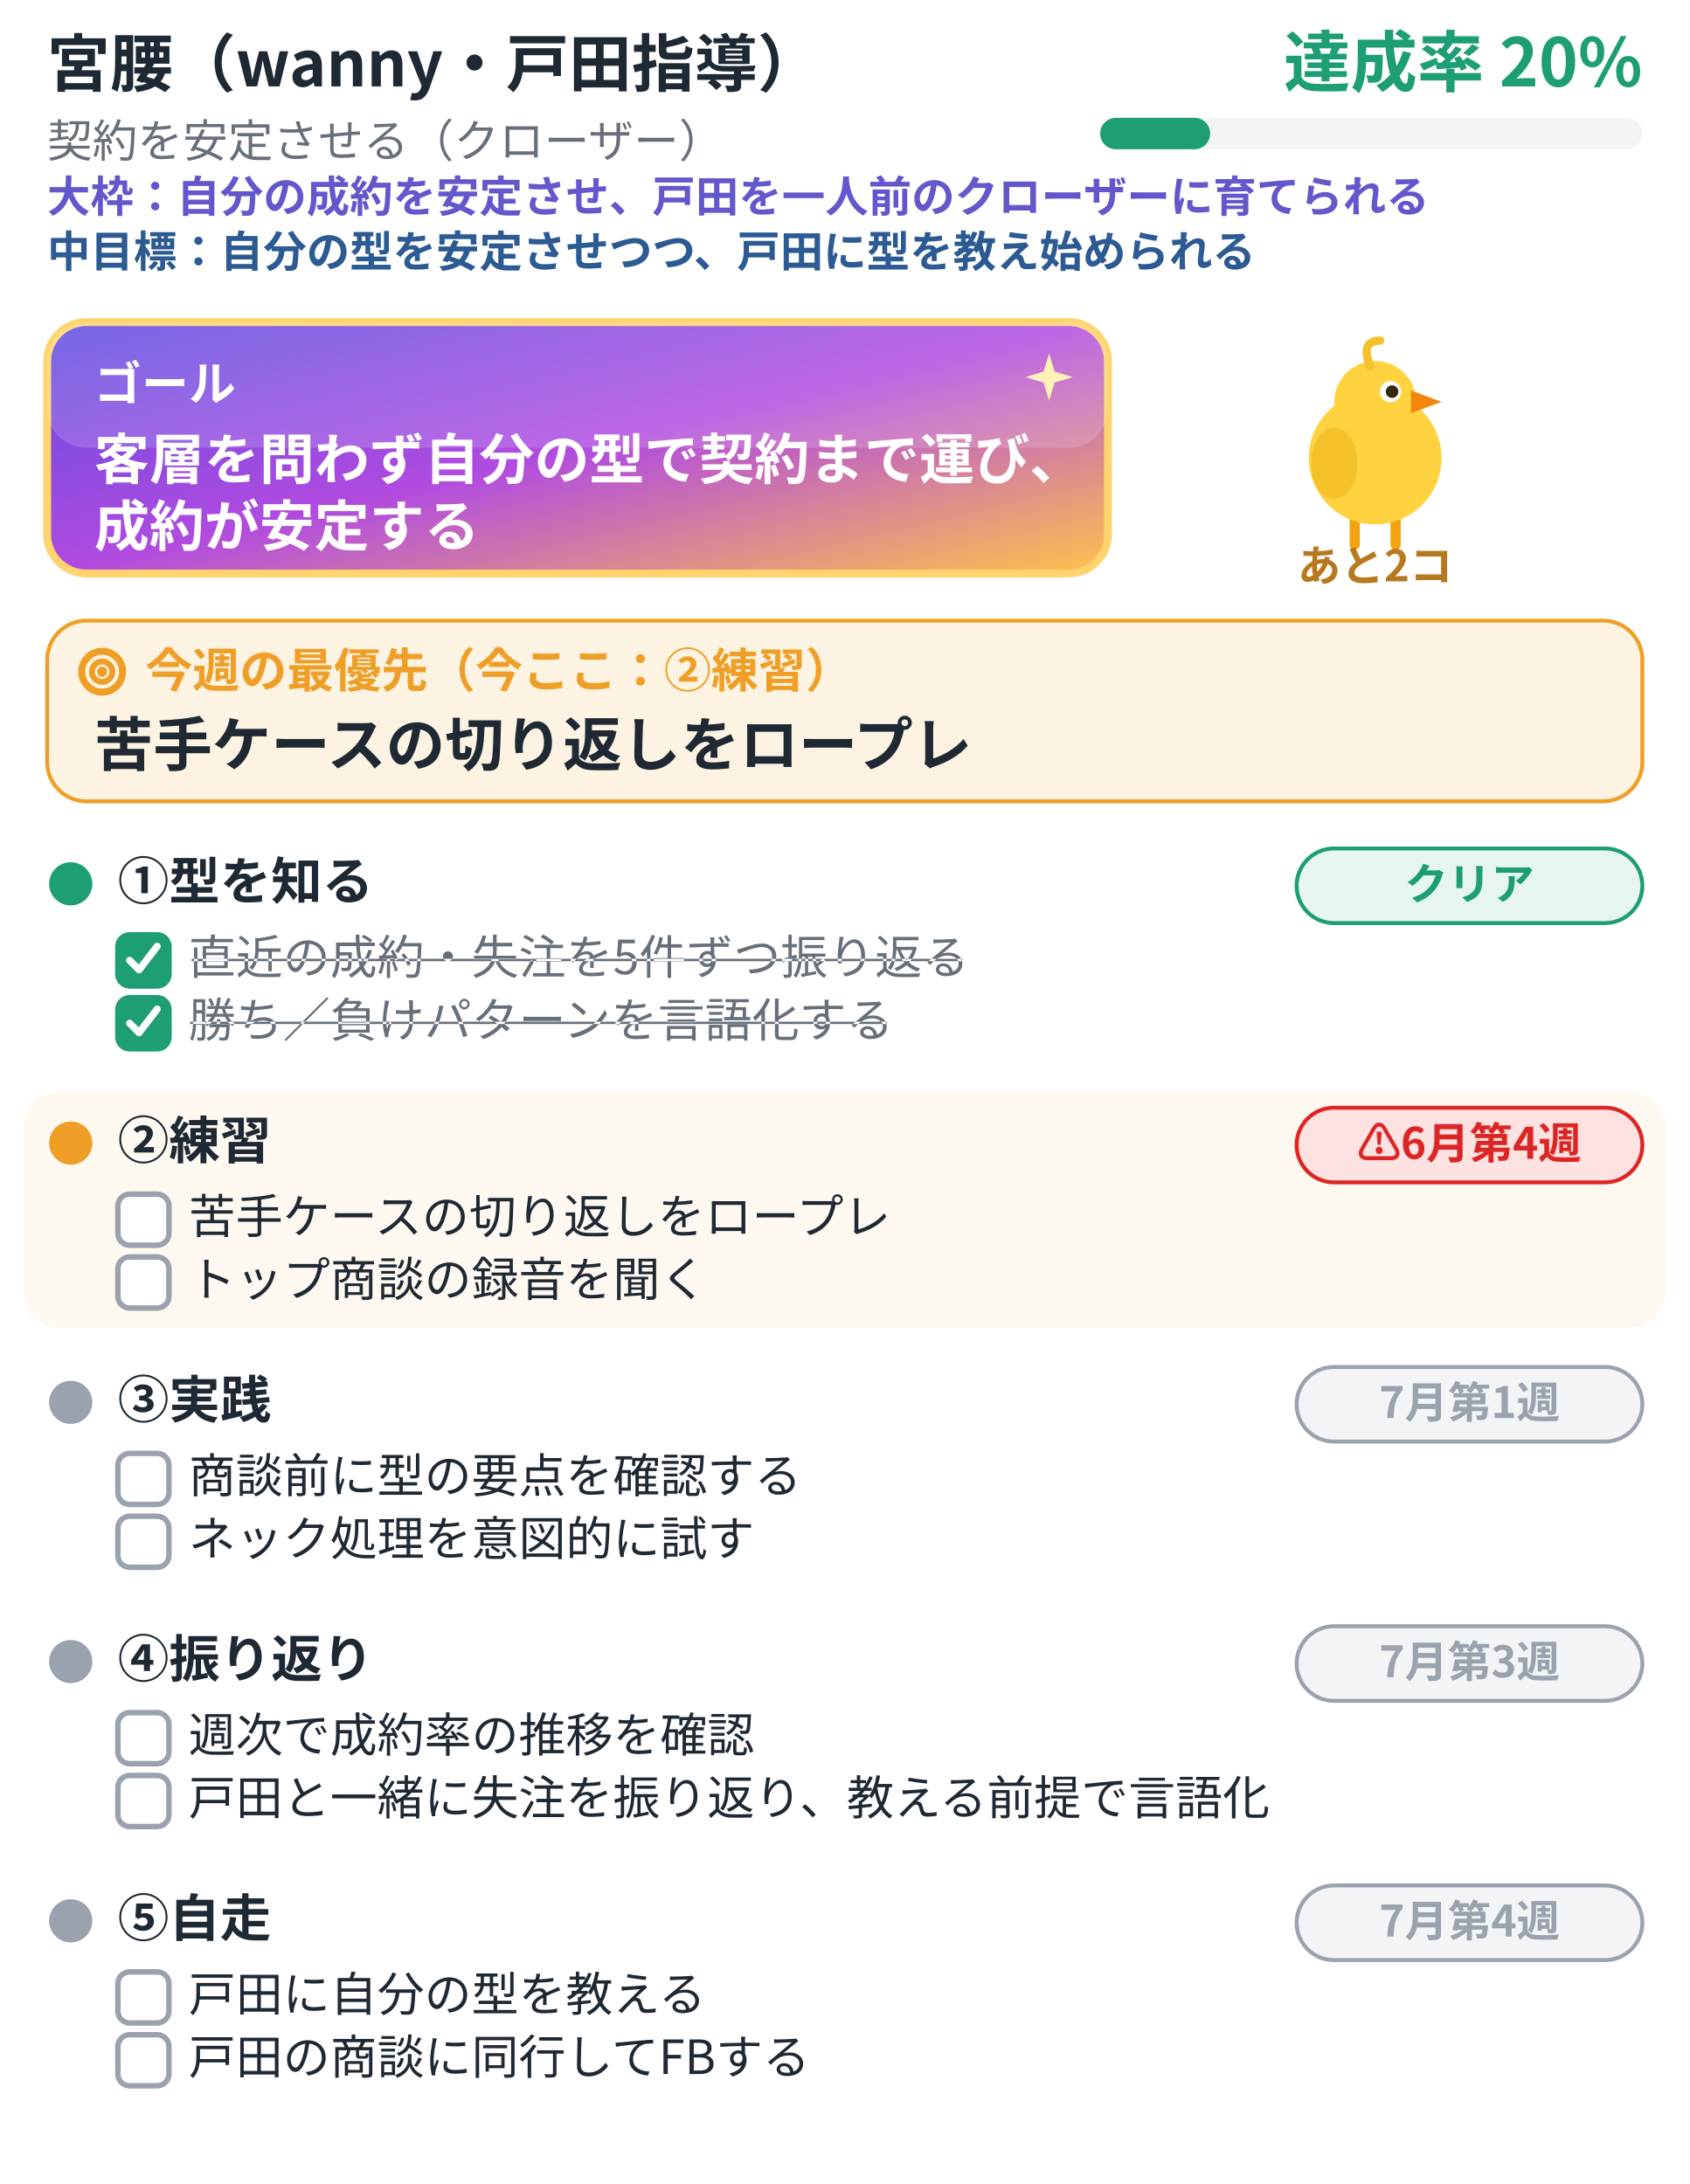
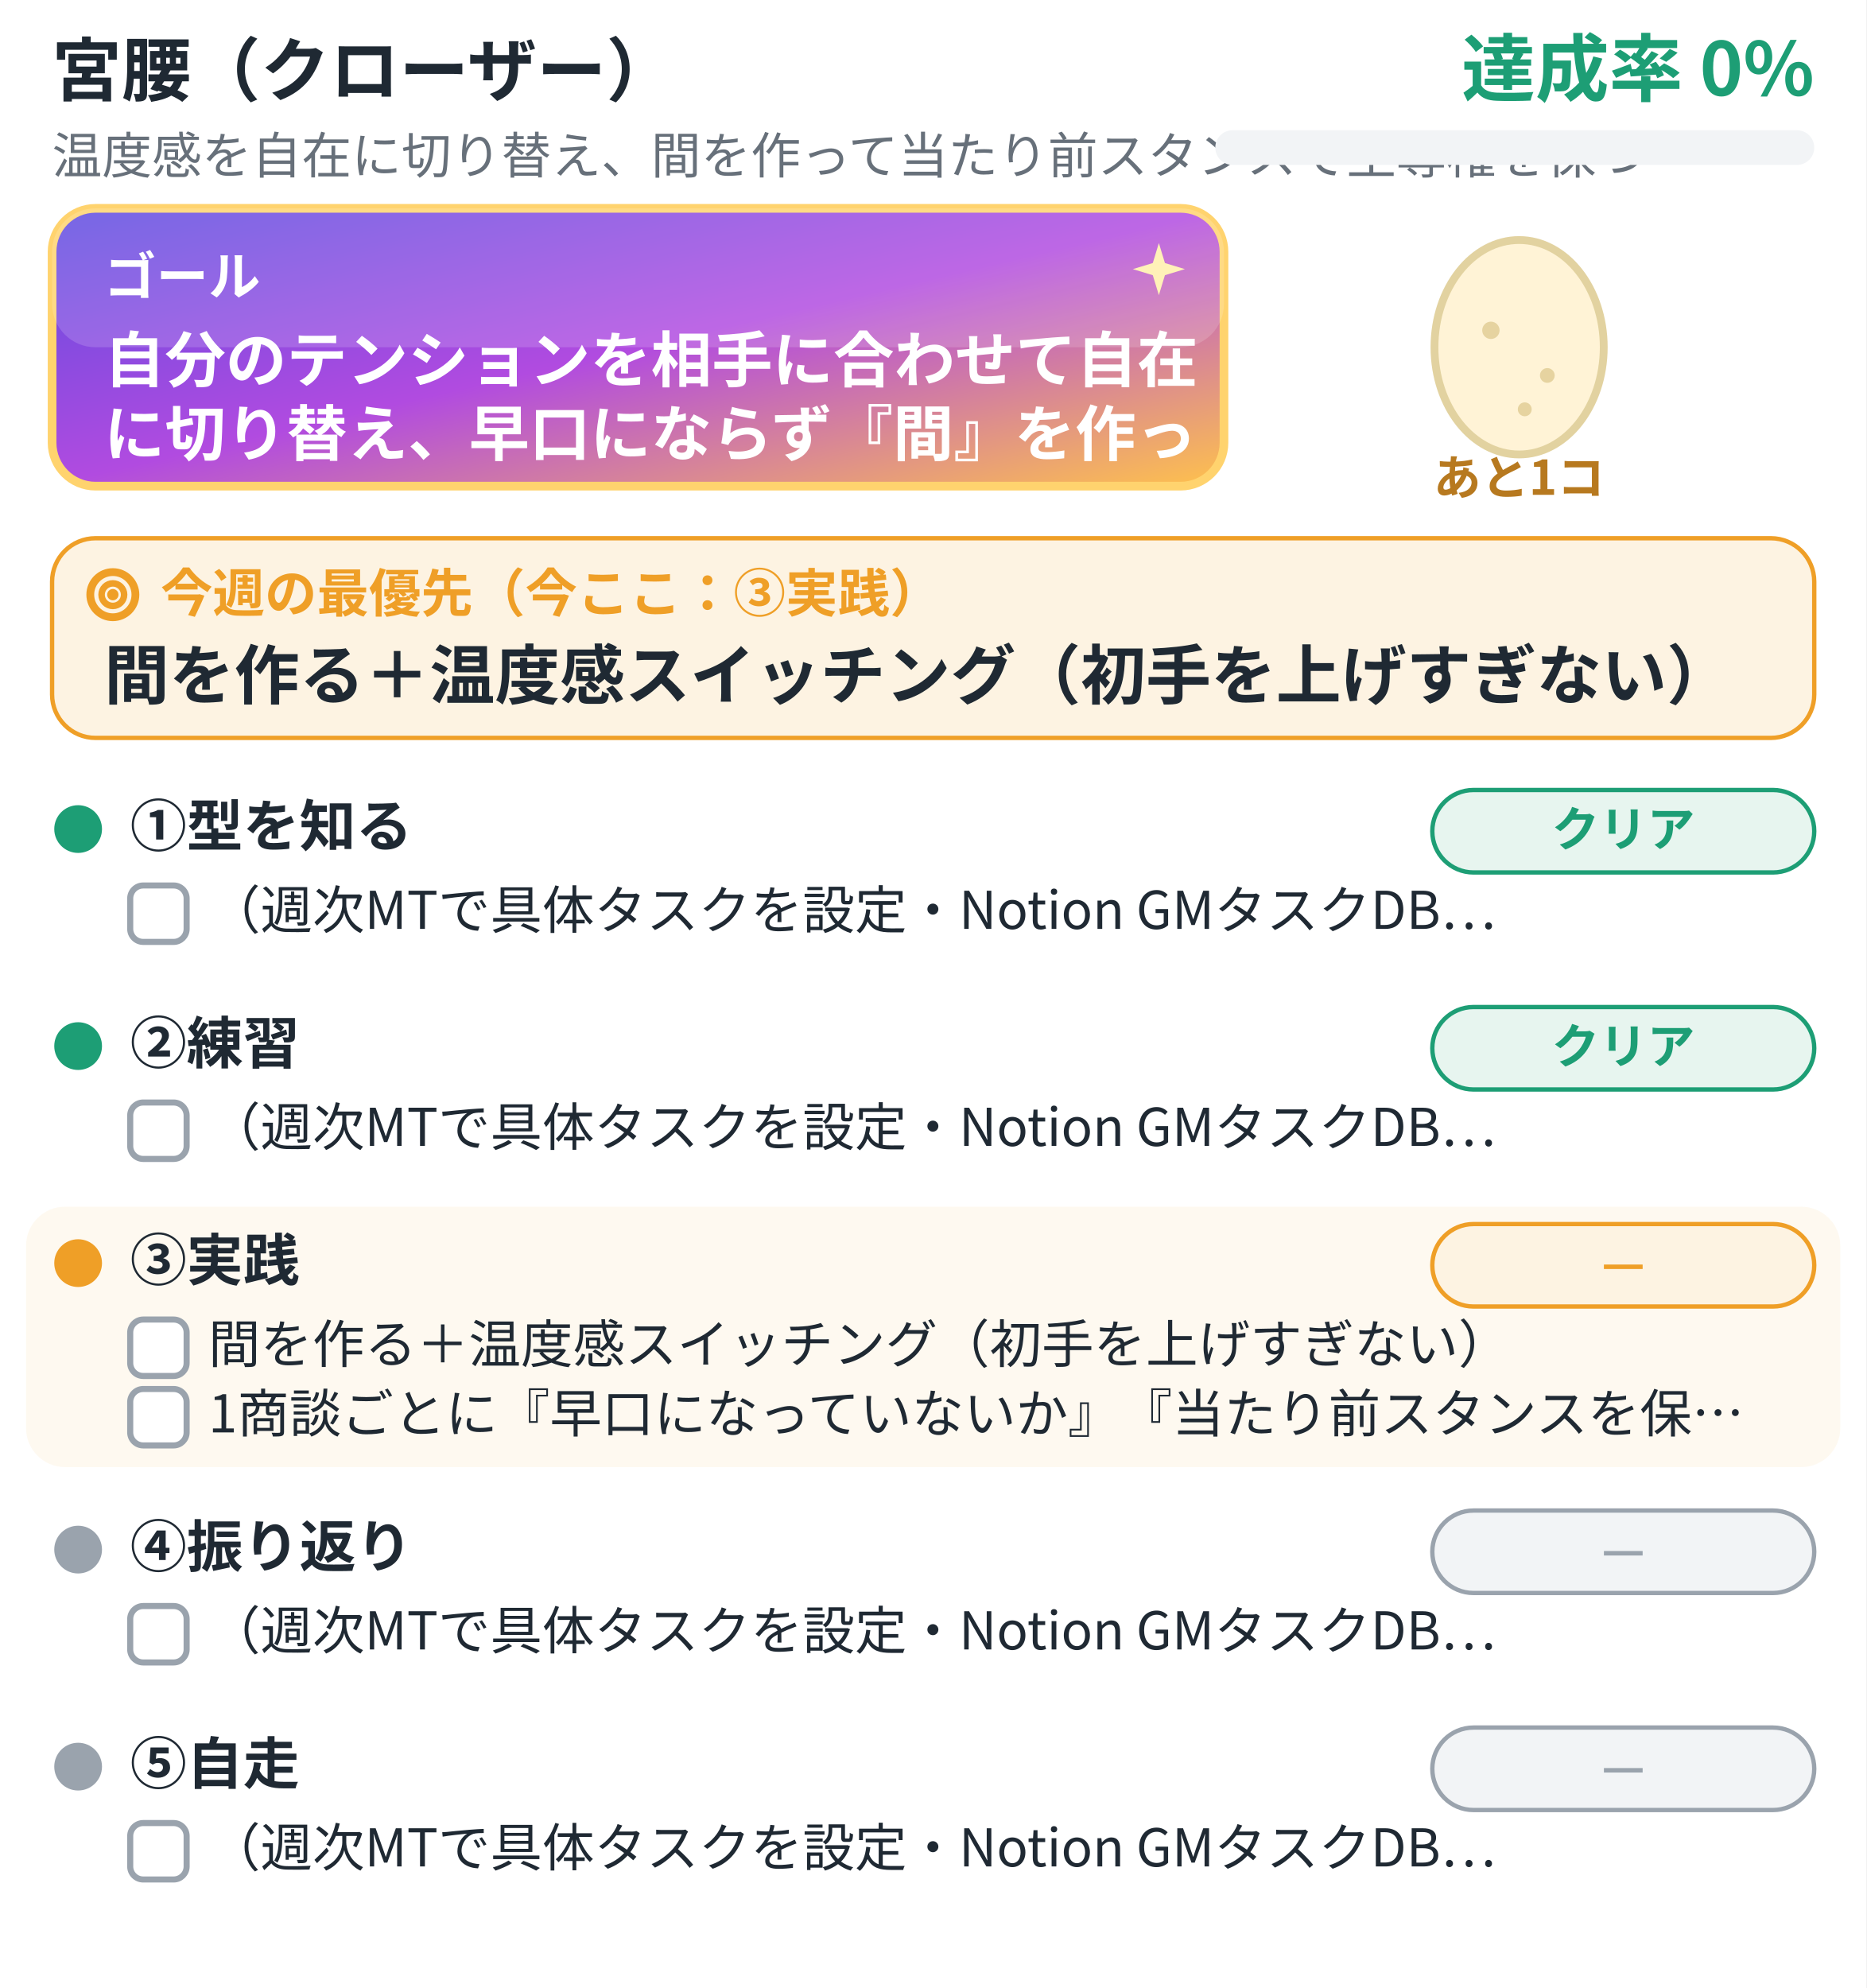
- <svg xmlns="http://www.w3.org/2000/svg" viewBox="0 0 430 556" font-family="Hiragino Sans, 'Noto Sans CJK JP', 'Yu Gothic', sans-serif" width="430" height="556">
+ <svg xmlns="http://www.w3.org/2000/svg" viewBox="0 0 430 458" font-family="Hiragino Sans, 'Noto Sans CJK JP', 'Yu Gothic', sans-serif" width="430" height="458">
  <defs>
    <linearGradient id="goalGrad" x1="0" y1="0" x2="1" y2="1">
      <stop offset="0" stop-color="#5B4BE0" />
      <stop offset="0.5" stop-color="#B14BE0" />
      <stop offset="1" stop-color="#FFC24B" />
    </linearGradient>
    <linearGradient id="phx" x1="0" y1="0" x2="0" y2="1">
      <stop offset="0" stop-color="#FFE259" />
      <stop offset="0.5" stop-color="#FF9A00" />
      <stop offset="1" stop-color="#FF3D00" />
    </linearGradient>
    <linearGradient id="phx2" x1="0" y1="0" x2="0" y2="1">
      <stop offset="0" stop-color="#FFF0A0" />
      <stop offset="1" stop-color="#FF7A00" />
    </linearGradient>
    <linearGradient id="hen" x1="0" y1="0" x2="1" y2="1">
      <stop offset="0" stop-color="#37C9B0" />
      <stop offset="0.6" stop-color="#3DA0E8" />
      <stop offset="1" stop-color="#7A5BE0" />
    </linearGradient>
    <linearGradient id="pcock" x1="0" y1="0" x2="0" y2="1">
      <stop offset="0" stop-color="#2BD0C0" />
      <stop offset="0.55" stop-color="#2E8FD0" />
      <stop offset="1" stop-color="#2E4BB0" />
    </linearGradient>
    <linearGradient id="gold" x1="0" y1="0" x2="0" y2="1">
      <stop offset="0" stop-color="#FFF0A8" />
      <stop offset="0.5" stop-color="#F2C230" />
      <stop offset="1" stop-color="#C8901A" />
    </linearGradient>
  </defs>
-   <rect x="0" y="0" width="430" height="556" fill="#fff" />
-   <text x="12" y="22" font-size="16" font-weight="700" fill="#1F2933">宮腰（wanny・戸田指導）</text>
-   <text x="12" y="40" font-size="11.5" fill="#67707A">契約を安定させる（クローザー）</text>
-   <text x="12" y="54" font-size="11" font-weight="700" fill="#6357CC">大枠：自分の成約を安定させ、戸田を一人前のクローザーに育てられる</text>
-   <text x="12" y="68" font-size="11" font-weight="700" fill="#2C5A93">中目標：自分の型を安定させつつ、戸田に型を教え始められる</text>
-   <text x="418" y="22" text-anchor="end" font-size="17" font-weight="700" fill="#1D9E75">達成率 20%</text>
+   <rect x="0" y="0" width="430" height="458" fill="#fff" />
+   <text x="12" y="22" font-size="16" font-weight="700" fill="#1F2933">宮腰（クローザー）</text>
+   <text x="12" y="40" font-size="11.5" fill="#67707A">温度感を自在に切り替え、間を作って当たり前スタンスで主導権を保つ</text>
+   <text x="418" y="22" text-anchor="end" font-size="17" font-weight="700" fill="#1D9E75">達成率 0%</text>
  <rect x="280" y="30" width="138" height="8" rx="4" fill="#F2F4F6" />
-   <rect x="280" y="30" width="28" height="8" rx="4" fill="#1D9E75" />
-   <rect x="12" y="82" width="270" height="64" rx="10" fill="url(#goalGrad)" stroke="#FFD36E" stroke-width="2" />
-   <rect x="12" y="82" width="270" height="32.0" rx="10" fill="#fff" opacity="0.16" />
-   <text x="24" y="102" font-size="12" font-weight="700" fill="#fff">ゴール</text>
-   <polygon points="267.0,90.0 268.4,94.6 273.0,96.0 268.4,97.4 267.0,102.0 265.6,97.4 261.0,96.0 265.6,94.6" fill="#FFF1B8" />
-   <text x="24" y="122" font-size="14" font-weight="600" fill="#fff">客層を問わず自分の型で契約まで運び、</text>
-   <text x="24" y="139" font-size="14" font-weight="600" fill="#fff">成約が安定する</text>
-   <line x1="344.8" y1="130.9" x2="344.8" y2="138.7" stroke="#F2A30D" stroke-width="2.6" stroke-linecap="round" />
-   <line x1="355.2" y1="130.9" x2="355.2" y2="138.7" stroke="#F2A30D" stroke-width="2.6" stroke-linecap="round" />
-   <circle cx="350.0" cy="116.6" r="16.9" fill="#FFD23F" />
-   <ellipse cx="339.6" cy="117.9" rx="5.9" ry="9.1" fill="#F4C12B" />
-   <circle cx="350.0" cy="102.3" r="10.4" fill="#FFD23F" />
-   <polygon points="359.1,99.4 366.9,102.3 359.1,105.2" fill="#F2870D" />
-   <circle cx="353.9" cy="99.7" r="2.7" fill="#FFFFFF" />
-   <circle cx="354.3" cy="99.7" r="1.6" fill="#33270D" />
-   <path d="M348.7,93.2Q346.1,86.7 351.3,86.7" fill="none" stroke="#F4C12B" stroke-width="2.1" stroke-linecap="round" stroke-linejoin="round" />
-   <text x="350" y="148" text-anchor="middle" font-size="11" font-weight="700" fill="#B7791F">あと2コ</text>
-   <rect x="12" y="158" width="406" height="46" rx="10" fill="#FDF3E2" stroke="#EF9F27" />
-   <circle cx="26" cy="171" r="5.2" fill="none" stroke="#EF9F27" stroke-width="1.8" />
-   <circle cx="26" cy="171" r="2.6" fill="none" stroke="#EF9F27" stroke-width="1.5" />
-   <circle cx="26" cy="171" r="1.3" fill="#EF9F27" />
-   <text x="37" y="175" font-size="12" font-weight="700" fill="#EF9F27">今週の最優先（今ここ：②練習）</text>
-   <text x="24" y="195" font-size="15" font-weight="700" fill="#1F2933">苦手ケースの切り返しをロープレ</text>
-   <circle cx="18" cy="225" r="5.5" fill="#1D9E75" />
-   <text x="30" y="229" font-size="13" font-weight="700" fill="#1F2933">①型を知る</text>
-   <rect x="330" y="216" width="88" height="19" rx="9.5" fill="#E7F5EF" stroke="#1D9E75" />
-   <text x="374" y="229" text-anchor="middle" font-size="11" font-weight="700" fill="#1D9E75">クリア</text>
-   <rect x="30" y="238" width="13" height="13" rx="3" fill="#1D9E75" stroke="#1D9E75" stroke-width="1.4" />
-   <path d="M33,244.5 l2.4,2.4 l4.6,-6" fill="none" stroke="#fff" stroke-width="1.8" stroke-linecap="round" stroke-linejoin="round" />
-   <text x="48" y="248" font-size="12" fill="#67707A" text-decoration="line-through">直近の成約・失注を5件ずつ振り返る</text>
-   <rect x="30" y="254" width="13" height="13" rx="3" fill="#1D9E75" stroke="#1D9E75" stroke-width="1.4" />
-   <path d="M33,260.5 l2.4,2.4 l4.6,-6" fill="none" stroke="#fff" stroke-width="1.8" stroke-linecap="round" stroke-linejoin="round" />
-   <text x="48" y="264" font-size="12" fill="#67707A" text-decoration="line-through">勝ち／負けパターンを言語化する</text>
+   <rect x="280" y="30" width="0" height="8" rx="4" fill="#1D9E75" />
+   <rect x="12" y="48" width="270" height="64" rx="10" fill="url(#goalGrad)" stroke="#FFD36E" stroke-width="2" />
+   <rect x="12" y="48" width="270" height="32.0" rx="10" fill="#fff" opacity="0.16" />
+   <text x="24" y="68" font-size="12" font-weight="700" fill="#fff">ゴール</text>
+   <polygon points="267.0,56.0 268.4,60.6 273.0,62.0 268.4,63.4 267.0,68.0 265.6,63.4 261.0,62.0 265.6,60.6" fill="#FFF1B8" />
+   <text x="24" y="88" font-size="14" font-weight="600" fill="#fff">自分のテンションを相手に合わせて自在</text>
+   <text x="24" y="105" font-size="14" font-weight="600" fill="#fff">に切り替え、早口にならず『間』を作っ</text>
+   <ellipse cx="350.0" cy="80.0" rx="19.5" ry="24.7" fill="#FFF3D6" />
+   <ellipse cx="350.0" cy="80.0" rx="19.5" ry="24.7" fill="none" stroke="#E2D2A0" stroke-width="1.8" />
+   <circle cx="343.5" cy="76.1" r="2.0" fill="#E6D3A0" />
+   <circle cx="356.5" cy="86.5" r="1.7" fill="#E6D3A0" />
+   <circle cx="351.3" cy="94.3" r="1.6" fill="#E6D3A0" />
+   <text x="350" y="114" text-anchor="middle" font-size="11" font-weight="700" fill="#B7791F">あと1コ</text>
+   <rect x="12" y="124" width="406" height="46" rx="10" fill="#FDF3E2" stroke="#EF9F27" />
+   <circle cx="26" cy="137" r="5.2" fill="none" stroke="#EF9F27" stroke-width="1.8" />
+   <circle cx="26" cy="137" r="2.6" fill="none" stroke="#EF9F27" stroke-width="1.5" />
+   <circle cx="26" cy="137" r="1.3" fill="#EF9F27" />
+   <text x="37" y="141" font-size="12" font-weight="700" fill="#EF9F27">今週の最優先（今ここ：③実践）</text>
+   <text x="24" y="161" font-size="15" font-weight="700" fill="#1F2933">間を作る＋温度感スイッチング（初手を上げすぎない）</text>
+   <circle cx="18" cy="191" r="5.5" fill="#1D9E75" />
+   <text x="30" y="195" font-size="13" font-weight="700" fill="#1F2933">①型を知る</text>
+   <rect x="330" y="182" width="88" height="19" rx="9.5" fill="#E7F5EF" stroke="#1D9E75" />
+   <text x="374" y="195" text-anchor="middle" font-size="11" font-weight="700" fill="#1D9E75">クリア</text>
+   <rect x="30" y="204" width="13" height="13" rx="3" fill="#fff" stroke="#9AA3AD" stroke-width="1.4" />
+   <text x="48" y="214" font-size="12" fill="#1F2933">（週次MTで具体タスクを設定・Notion GMタスクDB…</text>
+   <circle cx="18" cy="241" r="5.5" fill="#1D9E75" />
+   <text x="30" y="245" font-size="13" font-weight="700" fill="#1F2933">②練習</text>
+   <rect x="330" y="232" width="88" height="19" rx="9.5" fill="#E7F5EF" stroke="#1D9E75" />
+   <text x="374" y="245" text-anchor="middle" font-size="11" font-weight="700" fill="#1D9E75">クリア</text>
+   <rect x="30" y="254" width="13" height="13" rx="3" fill="#fff" stroke="#9AA3AD" stroke-width="1.4" />
+   <text x="48" y="264" font-size="12" fill="#1F2933">（週次MTで具体タスクを設定・Notion GMタスクDB…</text>
  <rect x="6" y="278" width="418" height="60" rx="9" fill="#FDF3E2" opacity="0.5" />
  <circle cx="18" cy="291" r="5.5" fill="#EF9F27" />
-   <text x="30" y="295" font-size="13" font-weight="700" fill="#1F2933">②練習</text>
-   <rect x="330" y="282" width="88" height="19" rx="9.5" fill="#FEE2E2" stroke="#DC2626" />
-   <text x="374" y="295" text-anchor="middle" font-size="11" font-weight="700" fill="#DC2626">⚠6月第4週</text>
+   <text x="30" y="295" font-size="13" font-weight="700" fill="#1F2933">③実践</text>
+   <rect x="330" y="282" width="88" height="19" rx="9.5" fill="#FDF3E2" stroke="#EF9F27" />
+   <text x="374" y="295" text-anchor="middle" font-size="11" font-weight="700" fill="#EF9F27">—</text>
  <rect x="30" y="304" width="13" height="13" rx="3" fill="#fff" stroke="#9AA3AD" stroke-width="1.4" />
-   <text x="48" y="314" font-size="12" fill="#1F2933">苦手ケースの切り返しをロープレ</text>
+   <text x="48" y="314" font-size="12" fill="#1F2933">間を作る＋温度感スイッチング（初手を上げすぎない）</text>
  <rect x="30" y="320" width="13" height="13" rx="3" fill="#fff" stroke="#9AA3AD" stroke-width="1.4" />
-   <text x="48" y="330" font-size="12" fill="#1F2933">トップ商談の録音を聞く</text>
+   <text x="48" y="330" font-size="12" fill="#1F2933">1商談ごとに『早口になっていないか』『当たり前スタンスを保…</text>
  <circle cx="18" cy="357" r="5.5" fill="#9AA3AD" />
-   <text x="30" y="361" font-size="13" font-weight="700" fill="#1F2933">③実践</text>
+   <text x="30" y="361" font-size="13" font-weight="700" fill="#1F2933">④振り返り</text>
  <rect x="330" y="348" width="88" height="19" rx="9.5" fill="#F2F4F6" stroke="#9AA3AD" />
-   <text x="374" y="361" text-anchor="middle" font-size="11" font-weight="700" fill="#9AA3AD">7月第1週</text>
+   <text x="374" y="361" text-anchor="middle" font-size="11" font-weight="700" fill="#9AA3AD">—</text>
  <rect x="30" y="370" width="13" height="13" rx="3" fill="#fff" stroke="#9AA3AD" stroke-width="1.4" />
-   <text x="48" y="380" font-size="12" fill="#1F2933">商談前に型の要点を確認する</text>
-   <rect x="30" y="386" width="13" height="13" rx="3" fill="#fff" stroke="#9AA3AD" stroke-width="1.4" />
-   <text x="48" y="396" font-size="12" fill="#1F2933">ネック処理を意図的に試す</text>
-   <circle cx="18" cy="423" r="5.5" fill="#9AA3AD" />
-   <text x="30" y="427" font-size="13" font-weight="700" fill="#1F2933">④振り返り</text>
-   <rect x="330" y="414" width="88" height="19" rx="9.5" fill="#F2F4F6" stroke="#9AA3AD" />
-   <text x="374" y="427" text-anchor="middle" font-size="11" font-weight="700" fill="#9AA3AD">7月第3週</text>
-   <rect x="30" y="436" width="13" height="13" rx="3" fill="#fff" stroke="#9AA3AD" stroke-width="1.4" />
-   <text x="48" y="446" font-size="12" fill="#1F2933">週次で成約率の推移を確認</text>
-   <rect x="30" y="452" width="13" height="13" rx="3" fill="#fff" stroke="#9AA3AD" stroke-width="1.4" />
-   <text x="48" y="462" font-size="12" fill="#1F2933">戸田と一緒に失注を振り返り、教える前提で言語化</text>
-   <circle cx="18" cy="489" r="5.5" fill="#9AA3AD" />
-   <text x="30" y="493" font-size="13" font-weight="700" fill="#1F2933">⑤自走</text>
-   <rect x="330" y="480" width="88" height="19" rx="9.5" fill="#F2F4F6" stroke="#9AA3AD" />
-   <text x="374" y="493" text-anchor="middle" font-size="11" font-weight="700" fill="#9AA3AD">7月第4週</text>
-   <rect x="30" y="502" width="13" height="13" rx="3" fill="#fff" stroke="#9AA3AD" stroke-width="1.4" />
-   <text x="48" y="512" font-size="12" fill="#1F2933">戸田に自分の型を教える</text>
-   <rect x="30" y="518" width="13" height="13" rx="3" fill="#fff" stroke="#9AA3AD" stroke-width="1.4" />
-   <text x="48" y="528" font-size="12" fill="#1F2933">戸田の商談に同行してFBする</text>
+   <text x="48" y="380" font-size="12" fill="#1F2933">（週次MTで具体タスクを設定・Notion GMタスクDB…</text>
+   <circle cx="18" cy="407" r="5.5" fill="#9AA3AD" />
+   <text x="30" y="411" font-size="13" font-weight="700" fill="#1F2933">⑤自走</text>
+   <rect x="330" y="398" width="88" height="19" rx="9.5" fill="#F2F4F6" stroke="#9AA3AD" />
+   <text x="374" y="411" text-anchor="middle" font-size="11" font-weight="700" fill="#9AA3AD">—</text>
+   <rect x="30" y="420" width="13" height="13" rx="3" fill="#fff" stroke="#9AA3AD" stroke-width="1.4" />
+   <text x="48" y="430" font-size="12" fill="#1F2933">（週次MTで具体タスクを設定・Notion GMタスクDB…</text>
</svg>
